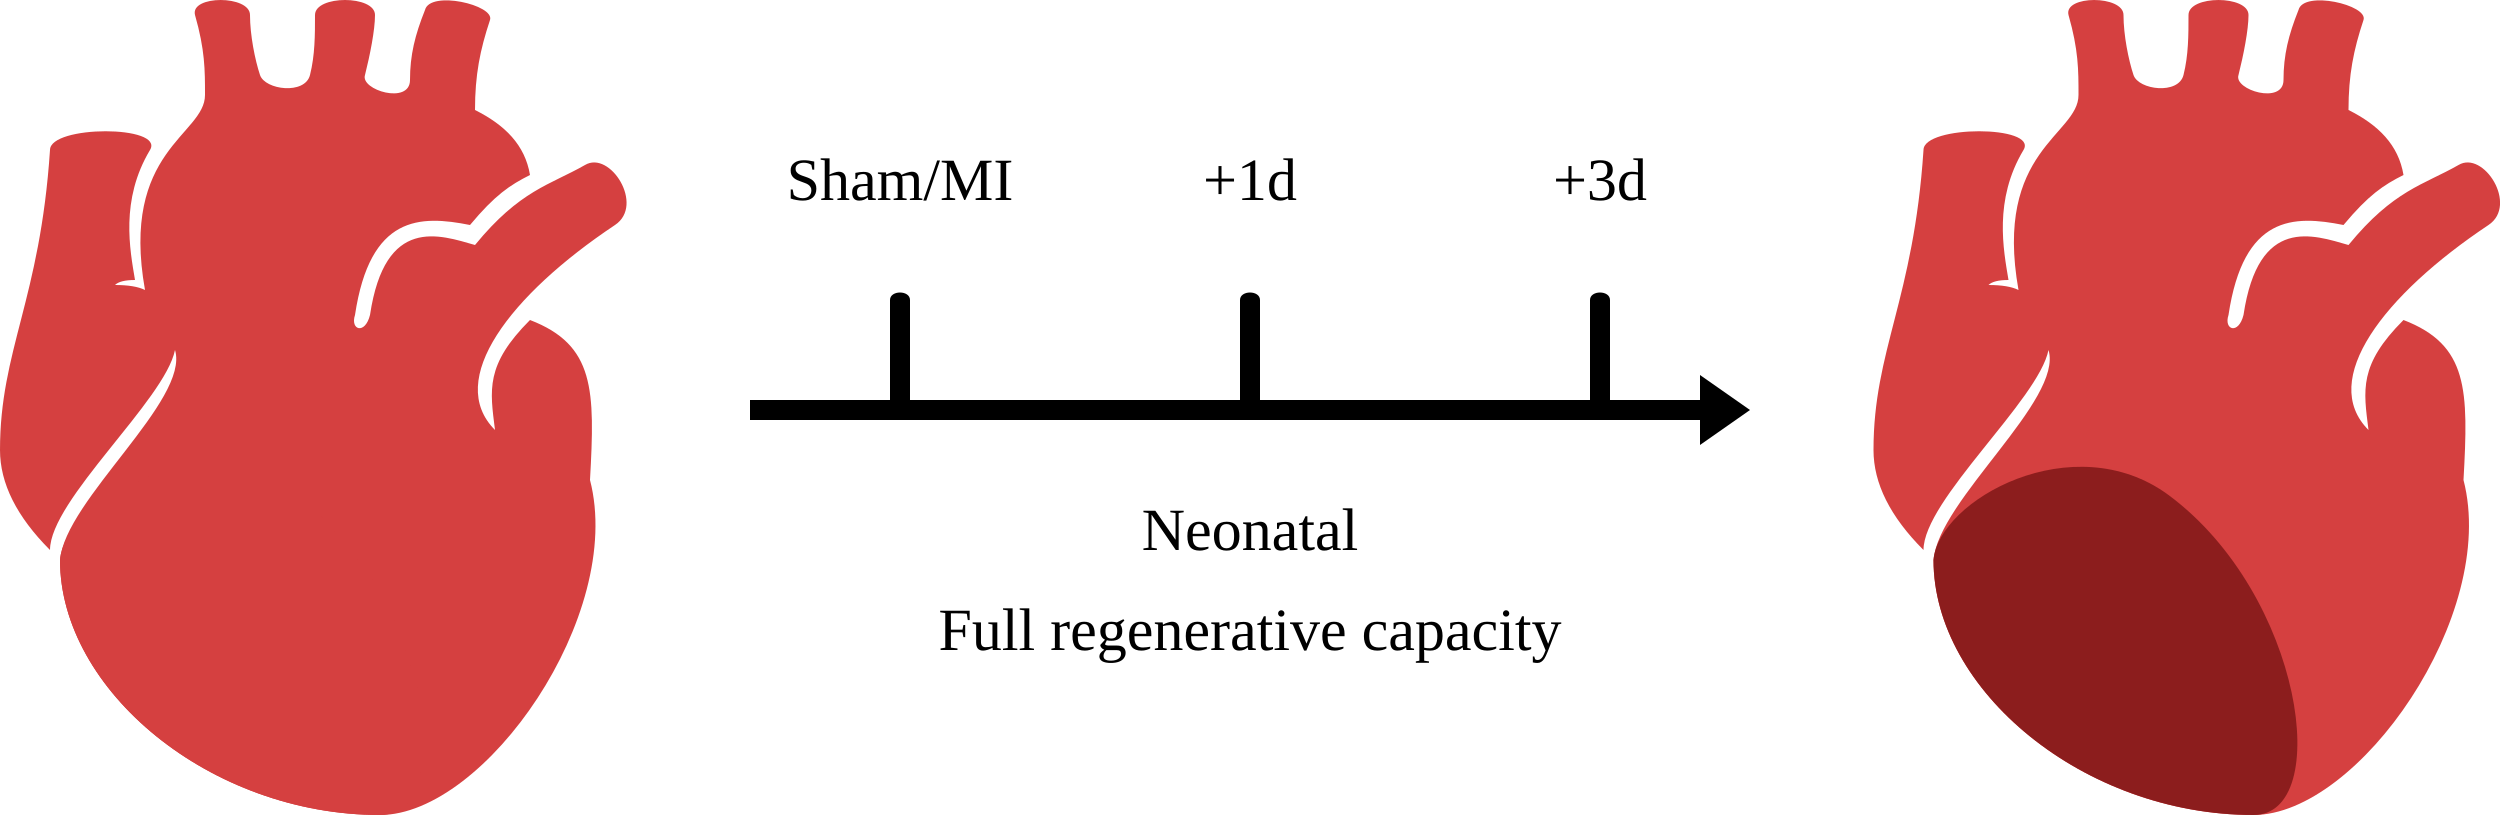
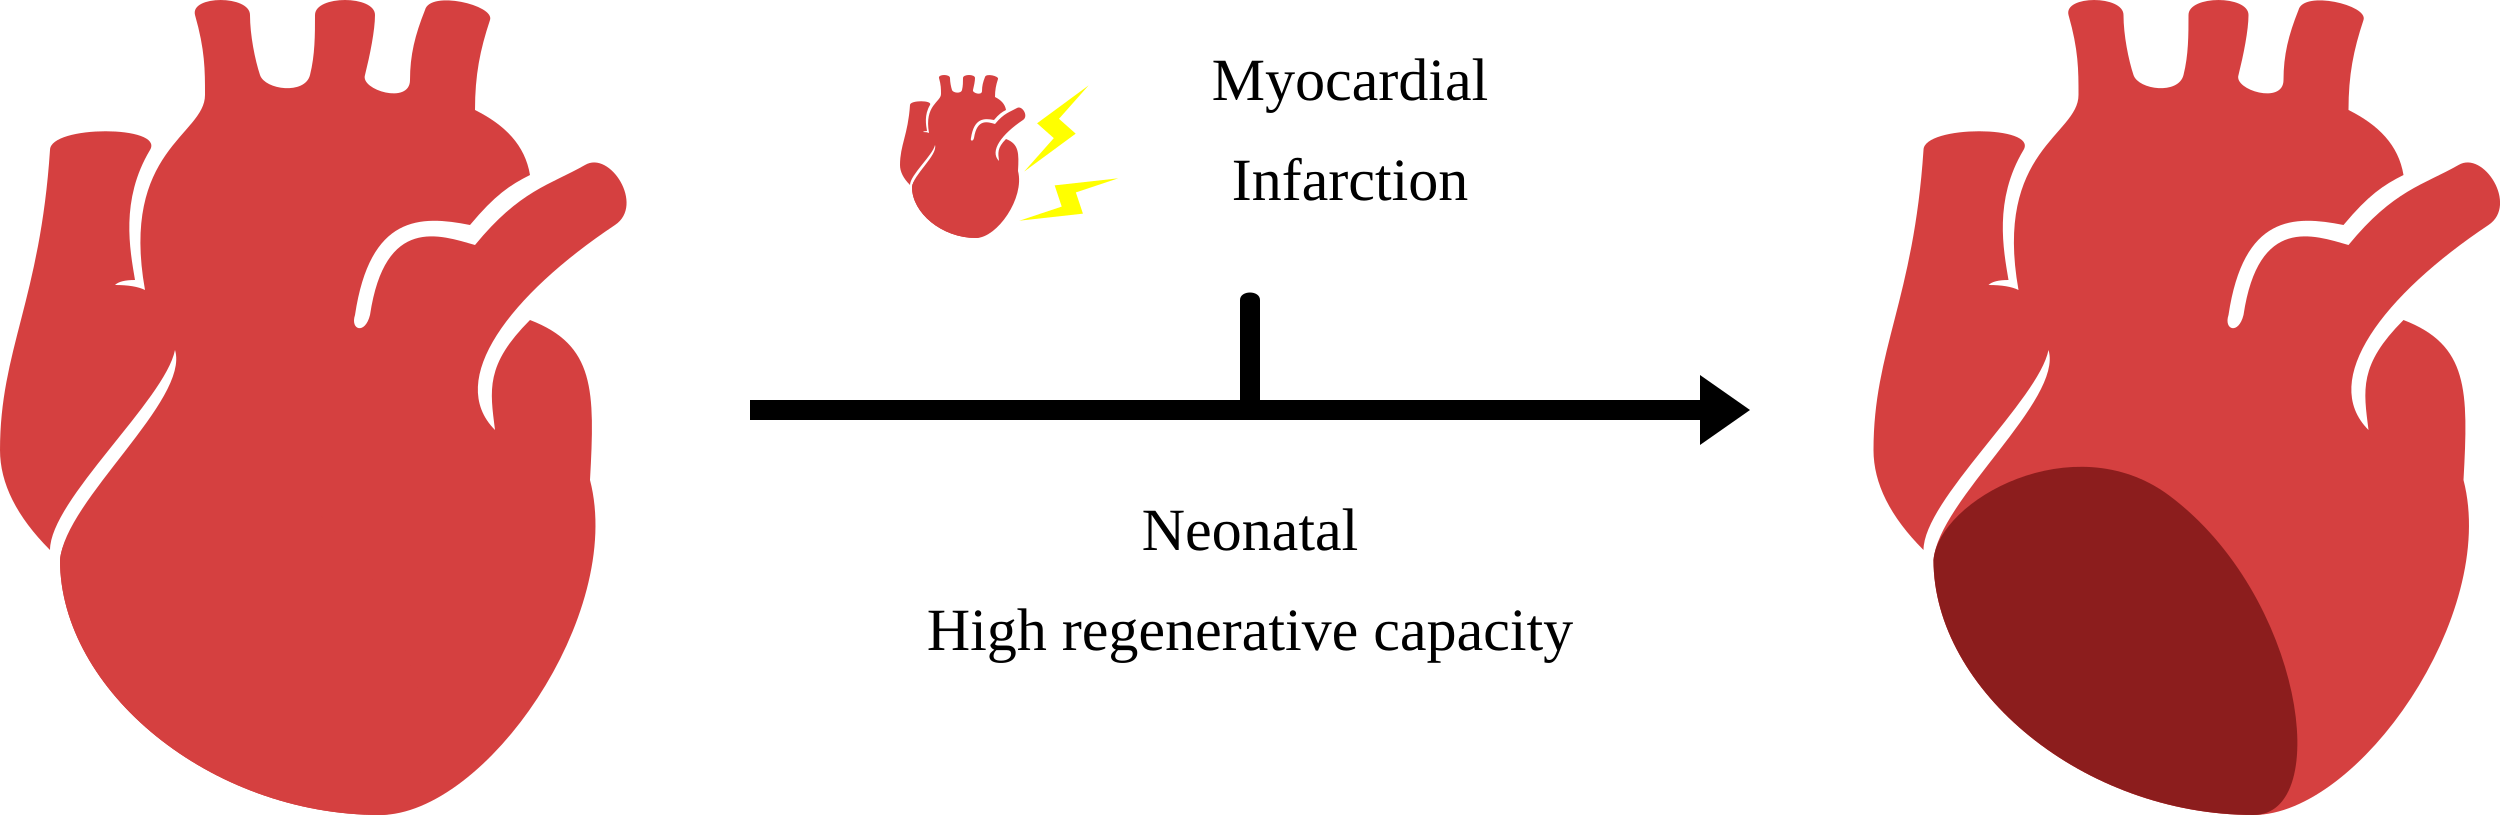
<svg xmlns="http://www.w3.org/2000/svg" viewBox="0 0 500 163">
  <g>
    <path d="M 10 30 C 8 60 0 70 0 90 Q 0 100 10 110 C 10 100 33 80 35 70 C 38 80 13 100 12 112 C 12 138 42 163 76 163 C 97 163 125 123 118 96 C 119 78 119 69 106 64 C 97 73 98 78 99 86 C 89 76 102 59 123 45 C 129 41 122 30 117 33 C 110 37 104 38 95 49 C 88 47 77 43 74 63 C 73 67 70 66 71 63 C 74 43 84 43 94 45 C 99 39 102 37 106 35 C 105 29 101 25 95 22 C 95 15 96 10 98 4 C 99 1 86 -2 85 2 C 83 7 82 11 82 16 C 82 21 72 18 73 15 C 74 11 75 6 75 3 C 75 -1 63 -1 63 3 C 63 7 63 11 62 15 C 61 19 53 18 52 15 C 51 12 50 7 50 3 C 50 -1 38 -1 39 3 C 41 10 41 14 41 19 C 41 27 24 30 29 58 Q 27 57 23 57 Q 24 56 27 56 C 26 50 24 40 30 30 C 33 25 10 25 10 30 Z" fill="#d54040" />
    <path d="M 12 112 C 12 138 42 163 76 163 C 92 163 86 119 59 99 C 40 85 13 100 12 112 Z" fill="#d54040" />
  </g>
  <g transform="translate(374.7, 0)">
    <path d="M 10 30 C 8 60 0 70 0 90 Q 0 100 10 110 C 10 100 33 80 35 70 C 38 80 13 100 12 112 C 12 138 42 163 76 163 C 97 163 125 123 118 96 C 119 78 119 69 106 64 C 97 73 98 78 99 86 C 89 76 102 59 123 45 C 129 41 122 30 117 33 C 110 37 104 38 95 49 C 88 47 77 43 74 63 C 73 67 70 66 71 63 C 74 43 84 43 94 45 C 99 39 102 37 106 35 C 105 29 101 25 95 22 C 95 15 96 10 98 4 C 99 1 86 -2 85 2 C 83 7 82 11 82 16 C 82 21 72 18 73 15 C 74 11 75 6 75 3 C 75 -1 63 -1 63 3 C 63 7 63 11 62 15 C 61 19 53 18 52 15 C 51 12 50 7 50 3 C 50 -1 38 -1 39 3 C 41 10 41 14 41 19 C 41 27 24 30 29 58 Q 27 57 23 57 Q 24 56 27 56 C 26 50 24 40 30 30 C 33 25 10 25 10 30 Z" fill="#d54040" />
    <path d="M 12 112 C 12 138 42 163 76 163 C 92 163 86 119 59 99 C 40 85 13 100 12 112 Z" fill="#8c1d1d" />
  </g>
  <path d="M 150 80 L 340 80 340 75 350 82 340 89 340 84 150 84 150 80 Z" fill="currentColor" />
  <path d="M 248 80 L 248 60 C 248 58 252 58 252 60 L 252 80 248 80 Z" fill="currentColor" />
-   <text x="250" y="40" alignment-baseline="central" text-anchor="middle" font-family="inherit" fill="currentColor">+1d</text>
-   <path d="M 248 80 L 248 60 C 248 58 252 58 252 60 L 252 80 248 80 Z" fill="currentColor" transform="translate(-70,0)" />
-   <text x="180" y="40" alignment-baseline="central" text-anchor="middle" font-family="inherit" fill="currentColor">Sham/MI</text>
-   <path d="M 248 80 L 248 60 C 248 58 252 58 252 60 L 252 80 248 80 Z" fill="currentColor" transform="translate(70,0)" />
-   <text x="320" y="40" alignment-baseline="central" text-anchor="middle" font-family="inherit" fill="currentColor">+3d</text>
+   <text x="270" y="20" alignment-baseline="central" text-anchor="middle" font-family="inherit" fill="currentColor">Myocardial</text>
+   <text x="270" y="40" alignment-baseline="central" text-anchor="middle" font-family="inherit" fill="currentColor">Infarction</text>
+   <g transform="translate(180, 15) scale(0.2 0.2)" text-anchor="">
+     <path d="M 10 30 C 8 60 0 70 0 90 Q 0 100 10 110 C 10 100 33 80 35 70 C 38 80 13 100 12 112 C 12 138 42 163 76 163 C 97 163 125 123 118 96 C 119 78 119 69 106 64 C 97 73 98 78 99 86 C 89 76 102 59 123 45 C 129 41 122 30 117 33 C 110 37 104 38 95 49 C 88 47 77 43 74 63 C 73 67 70 66 71 63 C 74 43 84 43 94 45 C 99 39 102 37 106 35 C 105 29 101 25 95 22 C 95 15 96 10 98 4 C 99 1 86 -2 85 2 C 83 7 82 11 82 16 C 82 21 72 18 73 15 C 74 11 75 6 75 3 C 75 -1 63 -1 63 3 C 63 7 63 11 62 15 C 61 19 53 18 52 15 C 51 12 50 7 50 3 C 50 -1 38 -1 39 3 C 41 10 41 14 41 19 C 41 27 24 30 29 58 Q 27 57 23 57 Q 24 56 27 56 C 26 50 24 40 30 30 C 33 25 10 25 10 30 Z" fill="#d54040" />
+     <path d="M 12 112 C 12 138 42 163 76 163 C 92 163 86 119 59 99 C 40 85 13 100 12 112 Z" fill="#d54040" />
+   </g>
  <text x="250" y="110" alignment-baseline="central" text-anchor="middle" font-family="inherit" fill="currentColor">Neonatal</text>
-   <text x="250" y="130" alignment-baseline="central" text-anchor="middle" font-family="inherit" fill="currentColor">Full regenerative capacity</text>
+   <text x="250" y="130" alignment-baseline="central" text-anchor="middle" font-family="inherit" fill="currentColor">High regenerative capacity</text>
+   <g transform="translate(210,15) scale(0.2, 0.2) rotate(15)">
+     <path d="M 40 0 L 0 50 20 60 0 100 40 50 20 40 40 0 Z" fill="#FFFF00" />
+   </g>
+   <g transform="translate(218,30) scale(0.2, 0.2) rotate(45)">
+     <path d="M 40 0 L 0 50 20 60 0 100 40 50 20 40 40 0 Z" fill="#FFFF00" />
+   </g>
</svg>
